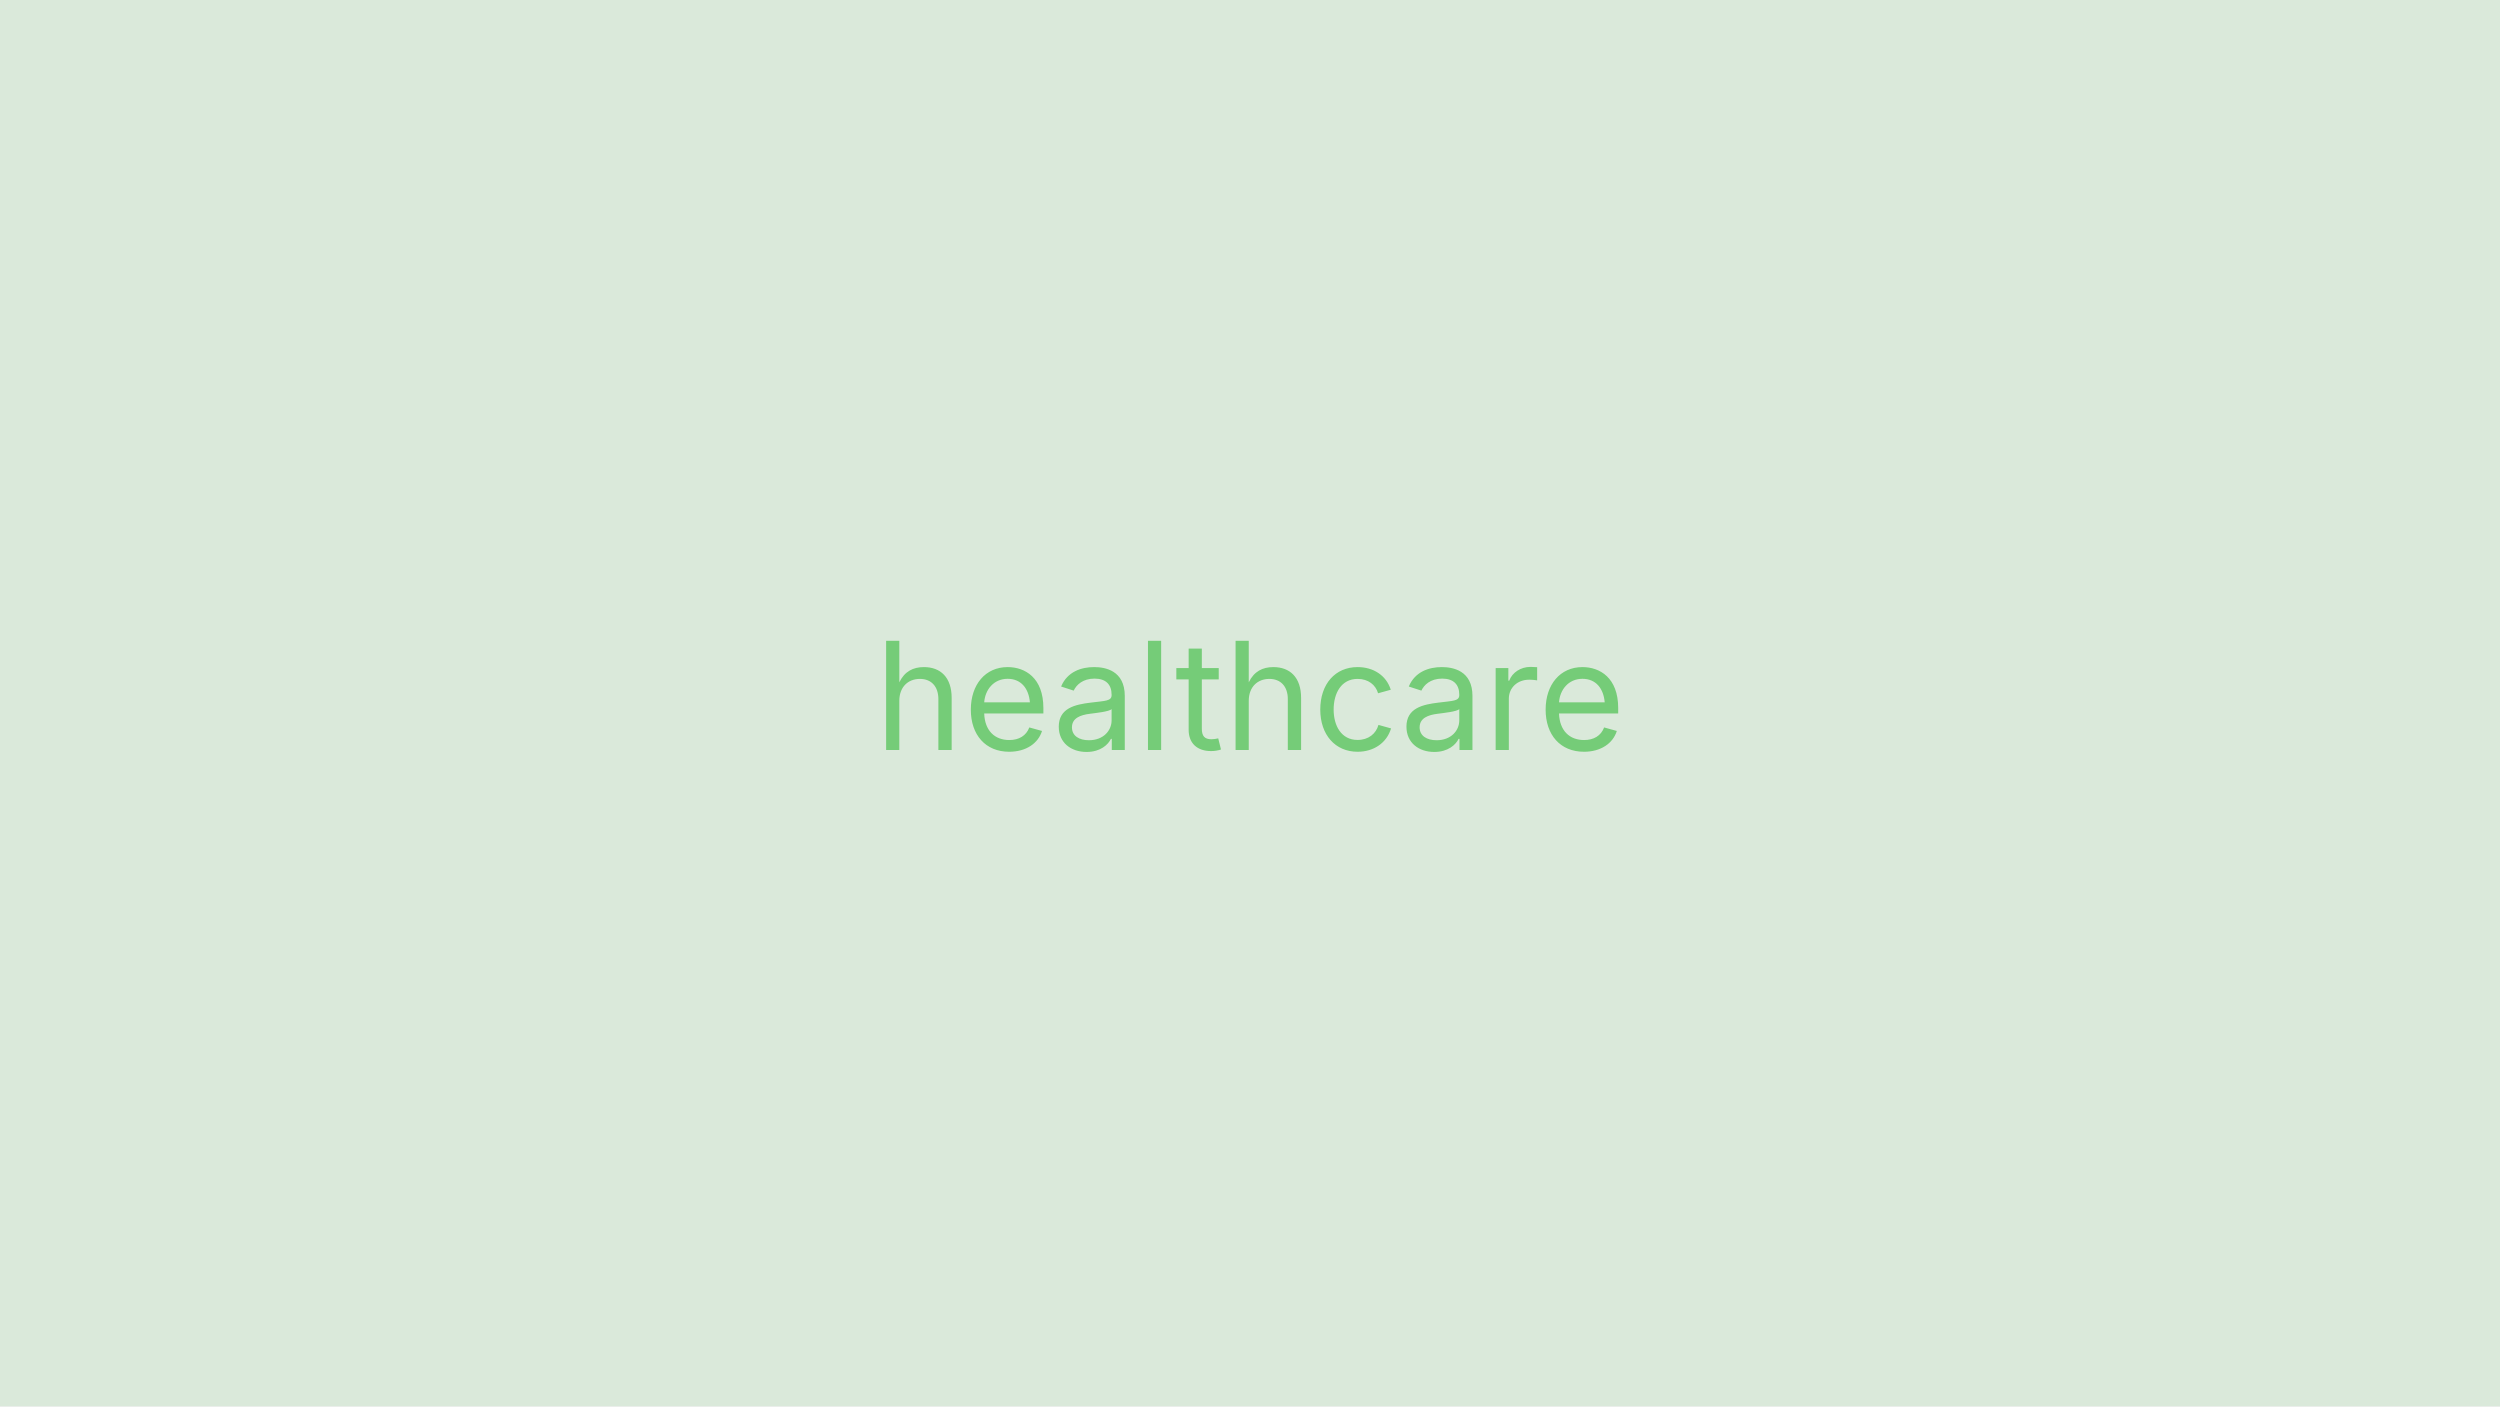
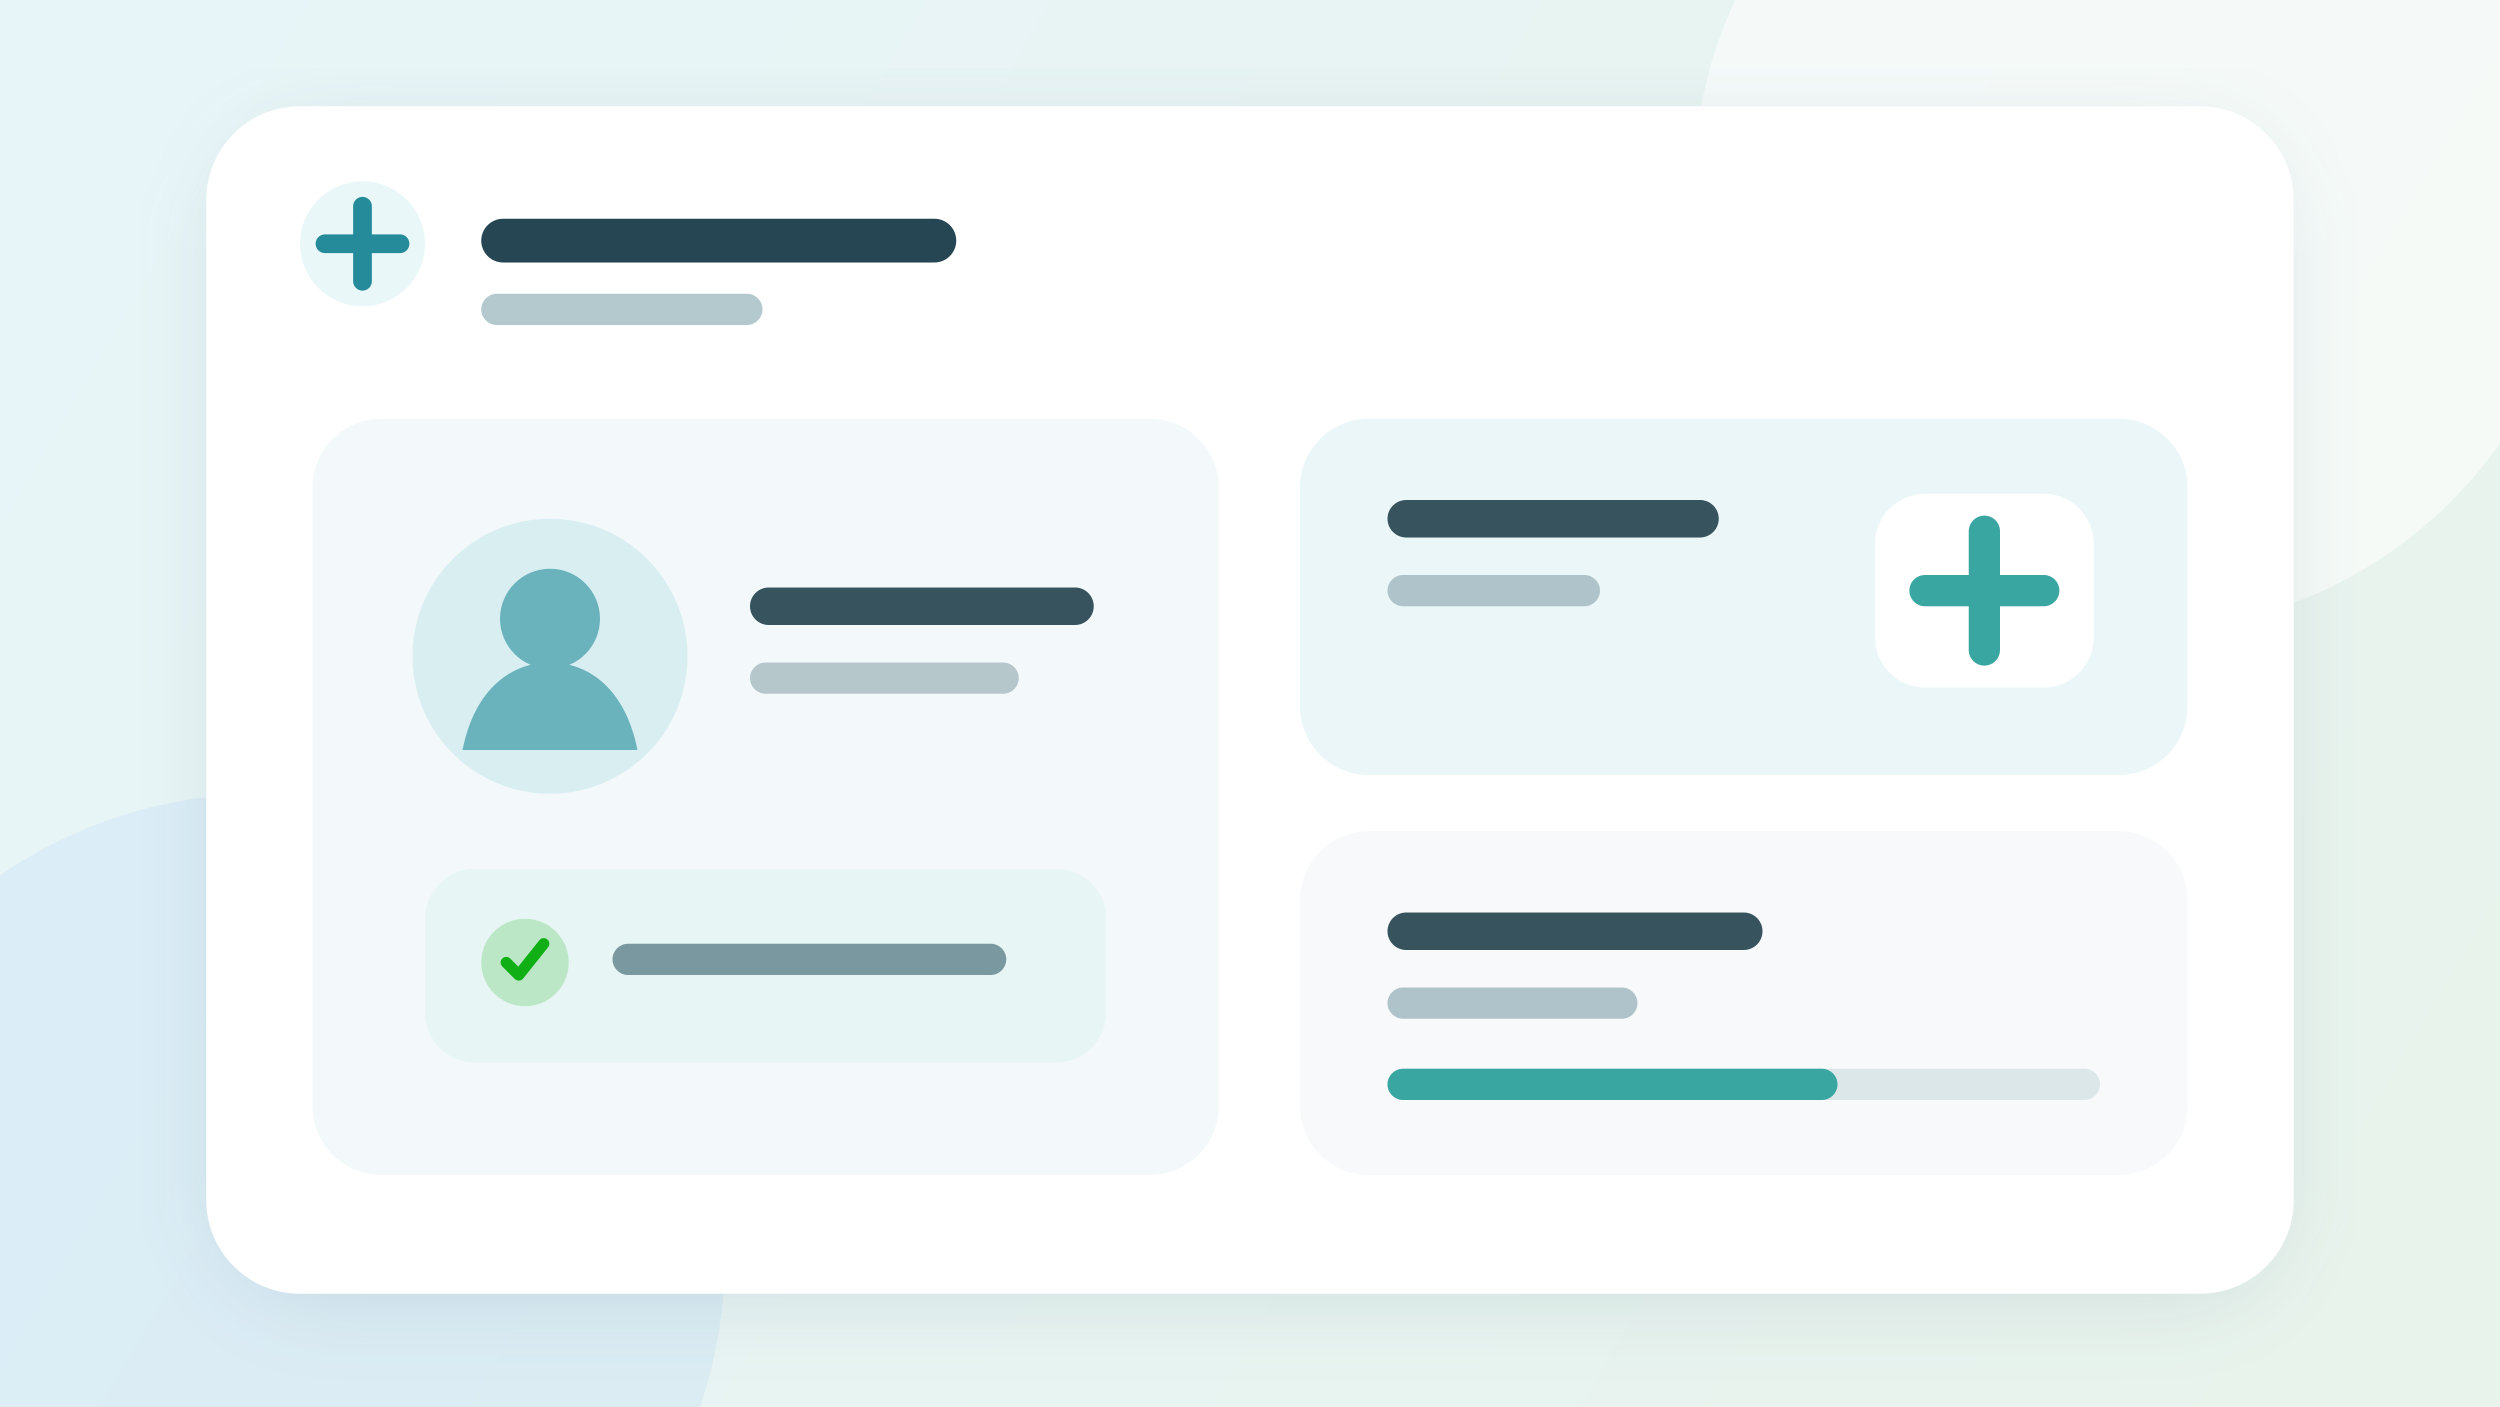
- <svg xmlns="http://www.w3.org/2000/svg" width="400" height="225" viewBox="0 0 400 225">
-   <rect width="400" height="225" fill="#10AF15" opacity="0.1" />
-   <text x="200" y="120" font-family="Inter,sans-serif" font-size="24" fill="#10AF15" text-anchor="middle" opacity="0.5">healthcare</text>
+ <svg xmlns="http://www.w3.org/2000/svg" width="400" height="225" viewBox="0 0 400 225" fill="none">
+   <defs>
+     <linearGradient id="background" x1="24" y1="10" x2="376" y2="217" gradientUnits="userSpaceOnUse">
+       <stop stop-color="#E8F5F8" />
+       <stop offset="1" stop-color="#E8F3EC" />
+     </linearGradient>
+     <filter id="shadow" x="23" y="11" width="354" height="222" color-interpolation-filters="sRGB" filterUnits="userSpaceOnUse">
+       <feGaussianBlur stdDeviation="7" />
+     </filter>
+   </defs>
+   <rect width="400" height="225" fill="url(#background)" />
+   <circle cx="342" cy="30" r="71" fill="#fff" fill-opacity=".55" />
+   <circle cx="42" cy="201" r="74" fill="#60A5FA" fill-opacity=".09" />
+   <rect x="36" y="22" width="328" height="185" rx="15" fill="#315B6B" fill-opacity=".15" filter="url(#shadow)" />
+   <rect x="33" y="17" width="334" height="190" rx="15" fill="#fff" />
+   <circle cx="58" cy="39" r="10" fill="#EAF7F8" />
+   <path d="M58 33v12M52 39h12" stroke="#258B9A" stroke-width="3" stroke-linecap="round" />
+   <rect x="77" y="35" width="76" height="7" rx="3.5" fill="#274653" />
+   <rect x="77" y="47" width="45" height="5" rx="2.5" fill="#B3C9CE" />
+   <rect x="50" y="67" width="145" height="121" rx="11" fill="#F3F9FA" />
+   <circle cx="88" cy="105" r="22" fill="#D9EEF1" />
+   <circle cx="88" cy="99" r="8" fill="#6AB3BD" />
+   <path d="M74 120c2-10 8-14 14-14s12 4 14 14" fill="#6AB3BD" />
+   <rect x="120" y="94" width="55" height="6" rx="3" fill="#36535E" />
+   <rect x="120" y="106" width="43" height="5" rx="2.5" fill="#B6C7CC" />
+   <rect x="68" y="139" width="109" height="31" rx="8" fill="#E7F5F4" />
+   <circle cx="84" cy="154" r="7" fill="#10AF15" fill-opacity=".2" />
+   <path d="m81 154 2 2 4-5" stroke="#10AF15" stroke-width="1.8" stroke-linecap="round" stroke-linejoin="round" />
+   <rect x="98" y="151" width="63" height="5" rx="2.5" fill="#7A989F" />
+   <rect x="208" y="67" width="142" height="57" rx="11" fill="#EAF6F7" />
+   <rect x="222" y="80" width="53" height="6" rx="3" fill="#36535E" />
+   <rect x="222" y="92" width="34" height="5" rx="2.5" fill="#AFC4CA" />
+   <rect x="300" y="79" width="35" height="31" rx="8" fill="#fff" />
+   <path d="M317.5 85v19M308 94.5h19" stroke="#39A6A1" stroke-width="5" stroke-linecap="round" />
+   <rect x="208" y="133" width="142" height="55" rx="11" fill="#F7F9FA" />
+   <rect x="222" y="146" width="60" height="6" rx="3" fill="#36535E" />
+   <rect x="222" y="158" width="40" height="5" rx="2.5" fill="#AFC4CA" />
+   <rect x="222" y="171" width="114" height="5" rx="2.5" fill="#DCE7E9" />
+   <rect x="222" y="171" width="72" height="5" rx="2.5" fill="#39A6A1" />
</svg>
